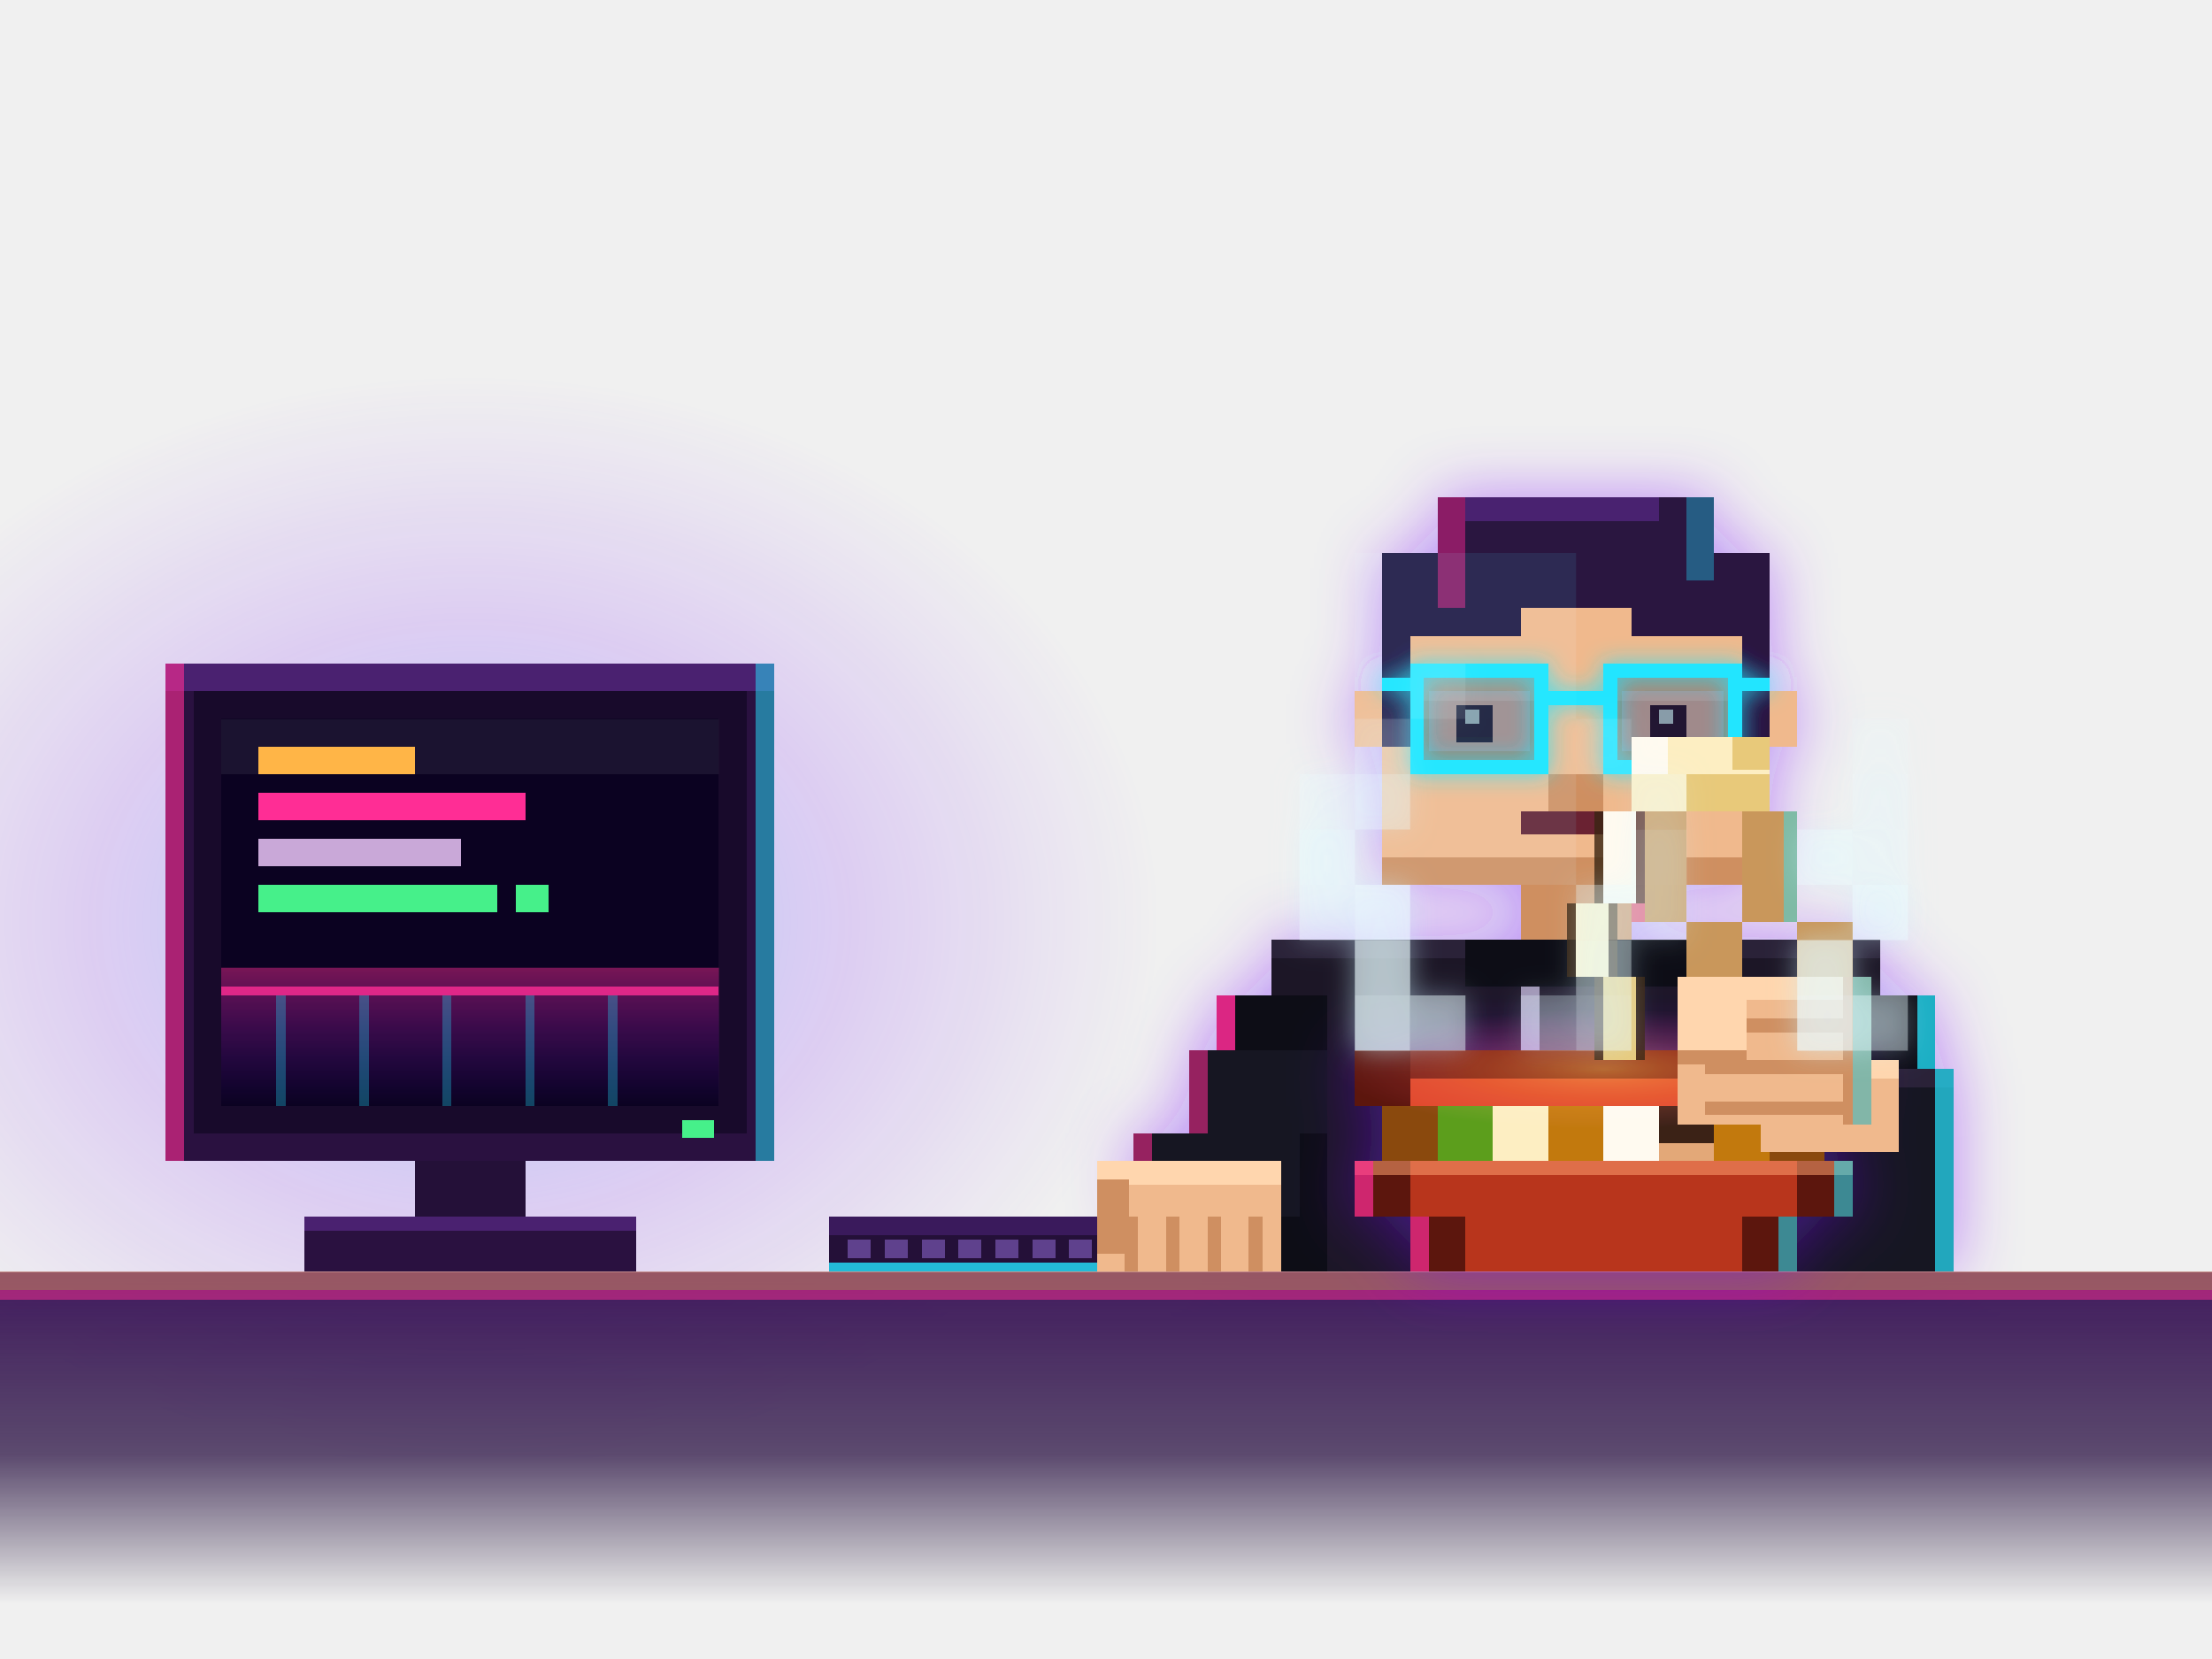
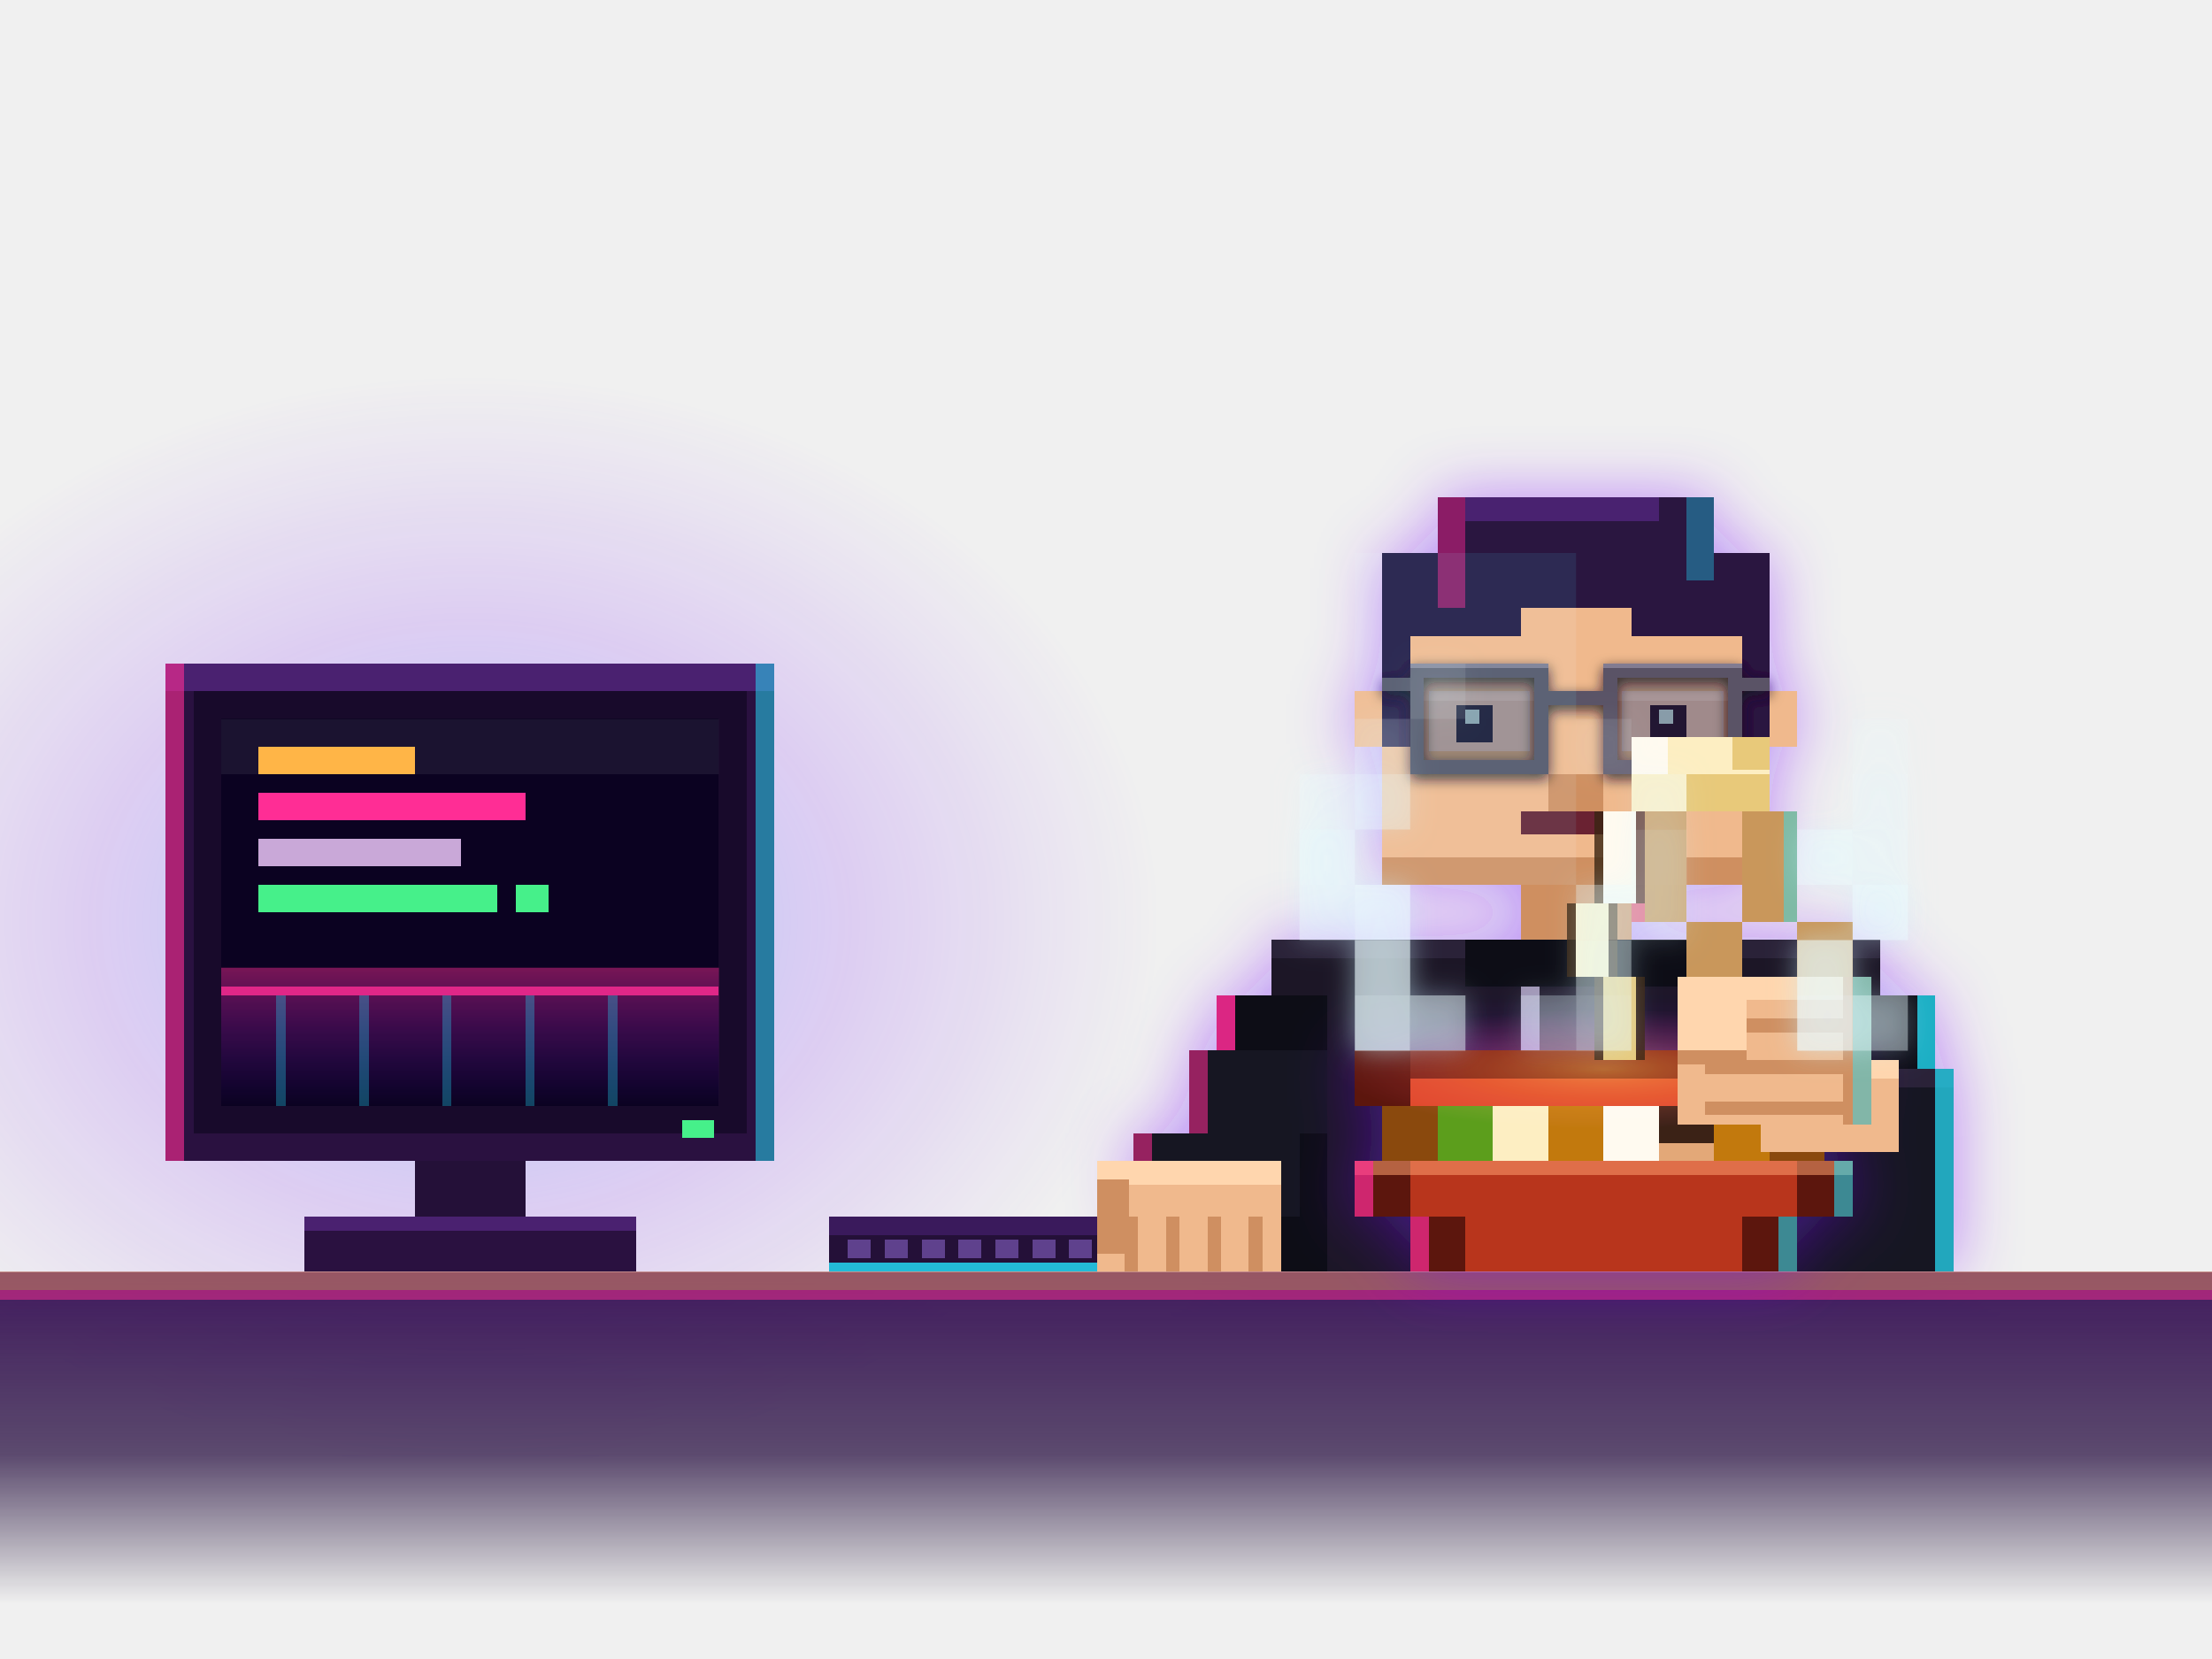
<svg xmlns="http://www.w3.org/2000/svg" viewBox="0 0 480 360" width="480" shape-rendering="crispEdges" role="img" aria-label="Pixel art: a developer in glasses eating ramen at his desk while a passing test run glows on the monitor">
  <defs>
    <linearGradient id="deskFade" x1="0" y1="0" x2="0" y2="1">
      <stop offset="0%" stop-color="#3a1258" stop-opacity=".96" />
      <stop offset="55%" stop-color="#22093c" stop-opacity=".72" />
      <stop offset="100%" stop-color="#12042a" stop-opacity="0" />
    </linearGradient>
    <radialGradient id="spill" cx="50%" cy="50%" r="50%">
      <stop offset="0%" stop-color="#23e5ff" stop-opacity=".38" />
      <stop offset="55%" stop-color="#7a1bff" stop-opacity=".16" />
      <stop offset="100%" stop-color="#7a1bff" stop-opacity="0" />
    </radialGradient>
    <radialGradient id="heatGlow" cx="50%" cy="50%" r="50%">
      <stop offset="0%" stop-color="#ffb03a" stop-opacity=".45" />
      <stop offset="50%" stop-color="#ff6a2d" stop-opacity=".22" />
      <stop offset="100%" stop-color="#ff2d95" stop-opacity="0" />
    </radialGradient>
    <linearGradient id="scrHorizon" x1="0" y1="0" x2="0" y2="1">
      <stop offset="0%" stop-color="#ff2d95" stop-opacity=".45" />
      <stop offset="100%" stop-color="#7a1bff" stop-opacity="0" />
    </linearGradient>
    <filter id="steamSoften" x="-80%" y="-40%" width="260%" height="200%">
      <feGaussianBlur stdDeviation=".8" />
      <feDropShadow dx="0" dy="0" stdDeviation="3" flood-color="#cbf2ff" flood-opacity=".75" />
    </filter>
    <filter id="neonRim" x="-30%" y="-30%" width="160%" height="160%">
      <feDropShadow dx="0" dy="0" stdDeviation="3" flood-color="#ff2d95" flood-opacity=".8" />
      <feDropShadow dx="0" dy="0" stdDeviation="7" flood-color="#7a1bff" flood-opacity=".45" />
    </filter>
-     <filter id="cyanRim" x="-40%" y="-40%" width="180%" height="180%">
-       <feDropShadow dx="0" dy="0" stdDeviation="2.5" flood-color="#23e5ff" flood-opacity=".9" />
+     <filter id="smokeRim" x="-40%" y="-40%" width="180%" height="180%">
+       <feDropShadow dx="0" dy="1" stdDeviation="1.4" flood-color="#150c22" flood-opacity=".85" />
    </filter>
    <clipPath id="screenClip">
      <rect x="48" y="156" width="108" height="84" />
    </clipPath>
    <clipPath id="lensClip">
      <rect x="309" y="147" width="24" height="18" />
      <rect x="351" y="147" width="24" height="18" />
    </clipPath>
    <style>
    /* --- the eat cycle: 3.6s, everything below is a slice of it ----------- */

    /* chopsticks dip into the bowl, rise to the mouth, hold, dip again */
    @keyframes eat-lift {
      0%, 10%  { transform: translateY(26px); }
      34%, 78% { transform: translateY(0); }
      100%     { transform: translateY(26px); }
    }

    /* he grabs a bite on the way down, and it is gone after the slurp */
    @keyframes bite-hold {
      0%, 6%    { opacity: 0; }
      10%, 56%  { opacity: 1; }
      60%, 100% { opacity: 0; }
    }

    /* the strand pays out on the way up, then vanishes on the slurp */
    @keyframes strand-slurp {
      0%, 6%    { transform: scaleY(.18); opacity: 0; }
      10%       { transform: scaleY(.26); opacity: 1; }
      34%       { transform: scaleY(1);   opacity: 1; }
      50%       { transform: scaleY(.95); opacity: 1; }
      56%       { transform: scaleY(.06); opacity: 1; }
      60%, 100% { transform: scaleY(.06); opacity: 0; }
    }

    /* one slurp, then two chews */
    @keyframes mouth-open {
      0%, 46%   { opacity: 0; }
      48%, 62%  { opacity: 1; }
      64%       { opacity: 0; }
      68%       { opacity: 1; }
      72%       { opacity: 0; }
      76%       { opacity: 1; }
      80%, 100% { opacity: 0; }
    }
    @keyframes mouth-shut {
      0%, 46%   { opacity: 1; }
      48%, 62%  { opacity: 0; }
      64%       { opacity: 1; }
      68%       { opacity: 0; }
      72%       { opacity: 1; }
      76%       { opacity: 0; }
      80%, 100% { opacity: 1; }
    }

    /* he leans into it */
    @keyframes head-lean {
      0%, 14%   { transform: translateY(0); }
      48%, 68%  { transform: translateY(3px); }
      86%, 100% { transform: translateY(0); }
    }

    @keyframes breathe {
      0%, 100% { transform: scaleY(1); }
      50%      { transform: scaleY(1.014); }
    }

    /* --- steam ------------------------------------------------------------ */
    @keyframes steam-rise {
      0%   { transform: translateY(24px) scaleX(.8);  opacity: 0; }
      12%  { opacity: 1; }
      65%  { opacity: .8; }
      100% { transform: translateY(-34px) scaleX(1.3); opacity: 0; }
    }

    @keyframes heat-breathe {
      0%, 100% { opacity: .4;  transform: scaleY(.9)  scaleX(.97); }
      50%      { opacity: .95; transform: scaleY(1.1) scaleX(1.03); }
    }

    /* --- the monitor ------------------------------------------------------ */
    @keyframes scr-scan  { from { transform: translateY(-12px); } to { transform: translateY(84px); } }
    @keyframes scr-flick { 0%, 100% { opacity: 1; } 47% { opacity: .93; } 52% { opacity: 1; } 96% { opacity: .88; } }
    @keyframes blink-hard { 0%, 100% { opacity: 1; } 50% { opacity: 0; } }
    @keyframes led-pulse  { 0%, 100% { opacity: 1; } 50% { opacity: .3; } }

    /* --- glasses ---------------------------------------------------------- */
    @keyframes glint {
      0%, 62%   { transform: translateX(0);    opacity: 0; }
      66%       { transform: translateX(14px); opacity: .85; }
      86%       { transform: translateX(86px); opacity: .85; }
      90%, 100% { transform: translateX(86px); opacity: 0; }
    }
    @keyframes eye-blink { 0%, 95%, 100% { opacity: 0; } 97% { opacity: 1; } }

    /* --- bindings --------------------------------------------------------- */
    .eat    { animation: eat-lift 3.6s ease-in-out infinite; }
    .bite   { animation: bite-hold 3.6s steps(1, end) infinite; }
    .strand {
      transform-box: fill-box;
      transform-origin: 50% 0%;
      animation: strand-slurp 3.6s ease-in-out infinite;
    }
    .m-open { animation: mouth-open 3.6s steps(1, end) infinite; opacity: 0; }
    .m-shut { animation: mouth-shut 3.6s steps(1, end) infinite; }
    .head   { animation: head-lean 3.6s ease-in-out infinite; }
    .torso  {
      transform-box: fill-box;
      transform-origin: 50% 100%;
      animation: breathe 4.4s ease-in-out infinite;
    }

    .wisp {
      transform-box: fill-box;
      transform-origin: 50% 100%;
      animation: steam-rise 4.6s ease-out infinite;
    }
    .w2 { animation-duration: 5.7s; animation-delay: -2.1s; }
    .w3 { animation-duration: 4.1s; animation-delay: -3.4s; }

    .heat   { transform-box: fill-box; transform-origin: 50% 100%;
              animation: heat-breathe 2.8s ease-in-out infinite; }

    .scan   { animation: scr-scan 2.8s linear infinite; }
    .screen { animation: scr-flick 5.5s ease-in-out infinite; }
    .cursor { animation: blink-hard 1.1s steps(1, end) infinite; }
    .led    { animation: led-pulse 2.2s ease-in-out infinite; }

    .glint  { animation: glint 5.4s ease-in-out infinite; opacity: 0; }
    .lid    { animation: eye-blink 6.2s steps(1, end) infinite; opacity: 0; }

    @media (prefers-reduced-motion: reduce) {
      .eat, .bite, .strand, .m-open, .m-shut, .head, .torso, .wisp, .heat,
      .scan, .screen, .cursor, .led, .glint, .lid { animation: none; }
      .m-open { opacity: 0; }
      .m-shut { opacity: 1; }
      .bite   { opacity: 1; }
      .wisp   { opacity: .55; }
      .scan   { opacity: 0; }
    }
  </style>
  </defs>
  <ellipse cx="102" cy="200" rx="150" ry="118" fill="url(#spill)" shape-rendering="auto" />
  <g>
    <rect x="36" y="144" width="132" height="108" fill="#2a1140" />
    <rect x="36" y="144" width="132" height="6" fill="#4a2170" />
    <rect x="42" y="150" width="120" height="96" fill="#180a2b" />
    <rect x="48" y="156" width="108" height="84" fill="#0b0221" />
    <g clip-path="url(#screenClip)">
      <g class="screen">
        <rect x="48" y="210" width="108" height="30" fill="url(#scrHorizon)" shape-rendering="auto" />
        <rect x="48" y="214" width="108" height="2" fill="#ff2d95" opacity=".8" />
        <rect x="60" y="216" width="2" height="24" fill="#23e5ff" opacity=".3" />
        <rect x="78" y="216" width="2" height="24" fill="#23e5ff" opacity=".3" />
        <rect x="96" y="216" width="2" height="24" fill="#23e5ff" opacity=".3" />
        <rect x="114" y="216" width="2" height="24" fill="#23e5ff" opacity=".3" />
        <rect x="132" y="216" width="2" height="24" fill="#23e5ff" opacity=".3" />
        <rect x="56" y="162" width="34" height="6" fill="#ffb03a" />
        <rect x="56" y="172" width="58" height="6" fill="#ff2d95" />
        <rect x="56" y="182" width="44" height="6" fill="#c9a8d8" />
        <rect x="56" y="192" width="52" height="6" fill="#46f08a" />
        <rect x="112" y="192" width="7" height="6" fill="#46f08a" class="cursor" />
        <rect class="scan" x="48" y="156" width="108" height="12" fill="#ffffff" opacity=".07" shape-rendering="auto" />
      </g>
    </g>
    <rect x="148" y="243" width="7" height="4" fill="#46f08a" class="led" />
    <rect x="36" y="144" width="4" height="108" fill="#ff2d95" opacity=".6" />
    <rect x="164" y="144" width="4" height="108" fill="#23e5ff" opacity=".5" />
    <rect x="90" y="252" width="24" height="12" fill="#241038" />
    <rect x="66" y="264" width="72" height="12" fill="#2a1140" />
    <rect x="66" y="264" width="72" height="3" fill="#4a2170" />
  </g>
  <g filter="url(#neonRim)">
    <g class="torso">
      <rect x="276" y="204" width="132" height="12" fill="#1c1826" />
      <rect x="264" y="216" width="156" height="60" fill="#1c1826" />
      <rect x="264" y="216" width="24" height="60" fill="#100d18" />
      <rect x="396" y="216" width="24" height="60" fill="#100d18" />
      <rect x="276" y="204" width="132" height="4" fill="#2b2438" />
      <rect x="318" y="204" width="48" height="10" fill="#100d18" />
      <rect x="330" y="214" width="4" height="18" fill="#e6d8ff" opacity=".65" />
      <rect x="350" y="214" width="4" height="18" fill="#e6d8ff" opacity=".65" />
      <rect x="264" y="216" width="4" height="60" fill="#ff2d95" opacity=".85" />
      <rect x="416" y="216" width="4" height="60" fill="#23e5ff" opacity=".75" />
    </g>
    <rect x="258" y="228" width="30" height="18" fill="#171320" />
    <rect x="246" y="246" width="36" height="18" fill="#171320" />
    <rect x="258" y="228" width="4" height="18" fill="#ff2d95" opacity=".55" />
    <rect x="246" y="246" width="4" height="18" fill="#ff2d95" opacity=".55" />
    <rect x="386" y="232" width="38" height="44" fill="#171320" />
    <rect x="386" y="232" width="38" height="4" fill="#2b2438" />
    <rect x="420" y="232" width="4" height="44" fill="#23e5ff" opacity=".7" />
    <g class="head">
      <rect x="330" y="192" width="24" height="12" fill="#cf8f61" />
      <rect x="294" y="150" width="6" height="12" fill="#f0b98d" />
      <rect x="384" y="150" width="6" height="12" fill="#f0b98d" />
      <rect x="300" y="132" width="84" height="60" fill="#f0b98d" />
      <rect x="300" y="186" width="84" height="6" fill="#cf8f61" />
      <rect x="336" y="168" width="12" height="8" fill="#cf8f61" />
      <rect x="312" y="108" width="60" height="12" fill="#2b1240" />
      <rect x="300" y="120" width="84" height="12" fill="#2b1240" />
      <rect x="300" y="132" width="30" height="6" fill="#2b1240" />
      <rect x="354" y="132" width="30" height="6" fill="#2b1240" />
      <rect x="300" y="132" width="6" height="30" fill="#2b1240" />
      <rect x="378" y="132" width="6" height="30" fill="#2b1240" />
      <rect x="318" y="108" width="42" height="5" fill="#4a2170" />
      <rect x="312" y="108" width="6" height="24" fill="#ff2d95" opacity=".45" />
      <rect x="366" y="108" width="6" height="18" fill="#23e5ff" opacity=".35" />
      <rect x="310" y="150" width="22" height="13" fill="#f7e9ff" opacity=".55" />
      <rect x="352" y="150" width="22" height="13" fill="#f7e9ff" opacity=".55" />
      <rect x="316" y="153" width="8" height="8" fill="#1a0a2e" />
      <rect x="358" y="153" width="8" height="8" fill="#1a0a2e" />
      <rect x="318" y="154" width="3" height="3" fill="#cbf2ff" />
      <rect x="360" y="154" width="3" height="3" fill="#cbf2ff" />
      <rect class="lid" x="309" y="147" width="24" height="18" fill="#f0b98d" />
      <rect class="lid" x="351" y="147" width="24" height="18" fill="#f0b98d" />
      <rect x="306" y="144" width="30" height="24" fill="#2b2533" opacity=".42" />
      <rect x="348" y="144" width="30" height="24" fill="#2b2533" opacity=".42" />
      <rect x="306" y="144" width="30" height="8" fill="#e8e2f0" opacity=".12" />
      <rect x="348" y="144" width="30" height="8" fill="#e8e2f0" opacity=".12" />
      <g clip-path="url(#lensClip)">
        <rect class="glint" x="300" y="147" width="10" height="18" fill="#ffffff" />
      </g>
-       <g fill="#23e5ff" filter="url(#cyanRim)">
+       <g fill="#5a5366" filter="url(#smokeRim)">
        <rect x="306" y="144" width="30" height="3" />
        <rect x="306" y="165" width="30" height="3" />
        <rect x="306" y="144" width="3" height="24" />
        <rect x="333" y="144" width="3" height="24" />
        <rect x="348" y="144" width="30" height="3" />
        <rect x="348" y="165" width="30" height="3" />
        <rect x="348" y="144" width="3" height="24" />
        <rect x="375" y="144" width="3" height="24" />
        <rect x="336" y="150" width="12" height="3" />
        <rect x="300" y="147" width="6" height="3" />
        <rect x="378" y="147" width="6" height="3" />
+       </g>
+       <g fill="#8a8299" opacity=".85">
+         <rect x="306" y="144" width="30" height="1" />
+         <rect x="348" y="144" width="30" height="1" />
      </g>
      <rect class="m-shut" x="330" y="176" width="24" height="5" fill="#6b2333" />
      <g class="m-open">
        <rect x="328" y="172" width="28" height="14" fill="#4a1020" />
        <rect x="332" y="180" width="20" height="5" fill="#b8465e" />
        <rect x="340" y="170" width="6" height="6" fill="#fdeec2" />
      </g>
    </g>
  </g>
  <rect x="294" y="120" width="48" height="72" fill="#23e5ff" opacity=".10" shape-rendering="auto" style="mix-blend-mode: screen" />
  <rect x="0" y="276" width="480" height="72" fill="url(#deskFade)" shape-rendering="auto" />
  <rect x="0" y="276" width="480" height="4" fill="#ff9f6b" opacity=".45" />
  <rect x="0" y="280" width="480" height="2" fill="#ff2d95" opacity=".5" />
  <g>
    <rect x="180" y="264" width="96" height="12" fill="#241038" />
    <rect x="180" y="264" width="96" height="4" fill="#3a1a5c" />
    <g fill="#6a4a9c" opacity=".85">
      <rect x="184" y="269" width="5" height="4" />
      <rect x="192" y="269" width="5" height="4" />
      <rect x="200" y="269" width="5" height="4" />
      <rect x="208" y="269" width="5" height="4" />
      <rect x="216" y="269" width="5" height="4" />
      <rect x="224" y="269" width="5" height="4" />
      <rect x="232" y="269" width="5" height="4" />
      <rect x="240" y="269" width="5" height="4" />
      <rect x="248" y="269" width="5" height="4" />
      <rect x="256" y="269" width="5" height="4" />
      <rect x="264" y="269" width="5" height="4" />
    </g>
    <rect x="180" y="274" width="96" height="2" fill="#23e5ff" opacity=".8" />
    <rect x="238" y="252" width="40" height="24" fill="#f0b98d" />
    <rect x="238" y="252" width="40" height="5" fill="#ffd6ae" />
    <rect x="244" y="264" width="3" height="12" fill="#cf8f61" />
    <rect x="253" y="264" width="3" height="12" fill="#cf8f61" />
    <rect x="262" y="264" width="3" height="12" fill="#cf8f61" />
    <rect x="271" y="264" width="3" height="12" fill="#cf8f61" />
    <rect x="238" y="256" width="7" height="16" fill="#cf8f61" />
  </g>
  <g filter="url(#neonRim)">
    <rect x="294" y="228" width="12" height="12" fill="#5c1810" />
    <rect x="306" y="228" width="84" height="12" fill="#e0492c" />
    <rect x="390" y="228" width="12" height="12" fill="#5c1810" />
    <rect x="306" y="228" width="84" height="6" fill="#7a2415" />
    <rect x="300" y="240" width="12" height="12" fill="#8a4a08" />
    <rect x="312" y="240" width="12" height="12" fill="#5c9e1e" />
    <rect x="324" y="240" width="12" height="12" fill="#fdeec2" />
    <rect x="336" y="240" width="12" height="12" fill="#c2790a" />
    <rect x="348" y="240" width="12" height="12" fill="#fffaf0" />
    <rect x="360" y="240" width="12" height="12" fill="#e3a878" />
    <rect x="372" y="240" width="12" height="12" fill="#c2790a" />
    <rect x="384" y="240" width="12" height="12" fill="#8a4a08" />
    <rect x="360" y="240" width="12" height="8" fill="#3a2412" />
    <rect x="294" y="252" width="12" height="12" fill="#5c1810" />
    <rect x="306" y="252" width="84" height="12" fill="#b8341f" />
    <rect x="390" y="252" width="12" height="12" fill="#5c1810" />
    <rect x="306" y="264" width="12" height="12" fill="#5c1810" />
    <rect x="318" y="264" width="60" height="12" fill="#b8341f" />
    <rect x="378" y="264" width="12" height="12" fill="#5c1810" />
    <rect x="294" y="252" width="108" height="3" fill="#ff9f6b" opacity=".55" />
    <rect x="294" y="252" width="4" height="12" fill="#ff2d95" opacity=".7" />
    <rect x="306" y="264" width="4" height="12" fill="#ff2d95" opacity=".7" />
    <rect x="398" y="252" width="4" height="12" fill="#23e5ff" opacity=".55" />
    <rect x="386" y="264" width="4" height="12" fill="#23e5ff" opacity=".55" />
  </g>
  <ellipse class="heat" cx="348" cy="232" rx="58" ry="13" fill="url(#heatGlow)" shape-rendering="auto" style="mix-blend-mode: screen" />
  <g class="eat">
    <g fill="#c9975b">
      <rect x="354" y="176" width="12" height="12" />
      <rect x="378" y="176" width="12" height="12" />
      <rect x="354" y="188" width="12" height="12" />
      <rect x="378" y="188" width="12" height="12" />
      <rect x="366" y="200" width="12" height="12" />
      <rect x="390" y="200" width="12" height="12" />
    </g>
    <rect x="354" y="176" width="3" height="24" fill="#ff2d95" opacity=".55" />
    <rect x="387" y="176" width="3" height="24" fill="#23e5ff" opacity=".45" />
    <g class="bite">
      <rect x="354" y="160" width="30" height="16" fill="#fdeec2" />
      <rect x="354" y="160" width="8" height="8" fill="#fffaf0" />
      <rect x="376" y="160" width="8" height="7" fill="#e8c97a" />
      <rect x="366" y="168" width="18" height="8" fill="#e8c97a" />
      <g class="strand">
        <rect x="346" y="176" width="11" height="20" fill="#3a2412" opacity=".8" />
        <rect x="340" y="196" width="11" height="16" fill="#3a2412" opacity=".8" />
        <rect x="346" y="212" width="11" height="18" fill="#3a2412" opacity=".8" />
        <rect x="348" y="176" width="7" height="20" fill="#fffaf0" />
        <rect x="342" y="196" width="7" height="16" fill="#fdeec2" />
        <rect x="348" y="212" width="7" height="18" fill="#e8c97a" />
      </g>
    </g>
    <rect x="382" y="230" width="30" height="20" fill="#f0b98d" />
    <rect x="382" y="230" width="30" height="4" fill="#ffd6ae" />
    <rect x="364" y="212" width="42" height="32" fill="#f0b98d" />
    <rect x="364" y="212" width="42" height="5" fill="#ffd6ae" />
    <rect x="400" y="212" width="6" height="32" fill="#cf8f61" />
    <rect x="370" y="221" width="30" height="3" fill="#cf8f61" />
    <rect x="370" y="230" width="30" height="3" fill="#cf8f61" />
    <rect x="370" y="239" width="30" height="3" fill="#cf8f61" />
    <rect x="364" y="215" width="15" height="15" fill="#ffd6ae" />
    <rect x="364" y="228" width="15" height="3" fill="#cf8f61" />
    <rect x="402" y="212" width="4" height="32" fill="#23e5ff" opacity=".45" />
  </g>
  <g shape-rendering="auto" filter="url(#steamSoften)" fill="#eafcff" opacity=".82">
    <g transform="translate(294,228)">
      <g class="wisp">
        <rect x="0" y="-12" width="12" height="12" opacity=".9" />
        <rect x="12" y="-12" width="12" height="12" opacity=".6" />
        <rect x="0" y="-24" width="12" height="12" opacity=".8" />
        <rect x="-12" y="-36" width="12" height="12" opacity=".5" />
        <rect x="0" y="-36" width="12" height="12" opacity=".7" />
        <rect x="-12" y="-48" width="12" height="12" opacity=".55" />
        <rect x="0" y="-60" width="12" height="12" opacity=".42" />
        <rect x="-12" y="-60" width="12" height="12" opacity=".3" />
        <rect x="0" y="-72" width="12" height="12" opacity=".2" />
        <rect x="12" y="-84" width="12" height="12" opacity=".12" />
      </g>
    </g>
    <g transform="translate(342,228)" opacity=".62">
      <g class="wisp w2">
        <rect x="0" y="-12" width="12" height="12" opacity=".85" />
        <rect x="-12" y="-12" width="12" height="12" opacity=".55" />
        <rect x="0" y="-24" width="12" height="12" opacity=".75" />
        <rect x="12" y="-36" width="12" height="12" opacity=".48" />
        <rect x="0" y="-36" width="12" height="12" opacity=".65" />
        <rect x="12" y="-48" width="12" height="12" opacity=".5" />
        <rect x="12" y="-60" width="12" height="12" opacity=".34" />
        <rect x="0" y="-72" width="12" height="12" opacity=".2" />
      </g>
    </g>
    <g transform="translate(390,228)">
      <g class="wisp w3">
        <rect x="0" y="-12" width="12" height="12" opacity=".85" />
        <rect x="12" y="-12" width="12" height="12" opacity=".5" />
        <rect x="0" y="-24" width="12" height="12" opacity=".75" />
        <rect x="12" y="-36" width="12" height="12" opacity=".6" />
        <rect x="0" y="-48" width="12" height="12" opacity=".45" />
        <rect x="12" y="-48" width="12" height="12" opacity=".3" />
        <rect x="12" y="-60" width="12" height="12" opacity=".24" />
        <rect x="12" y="-72" width="12" height="12" opacity=".14" />
      </g>
    </g>
  </g>
</svg>
